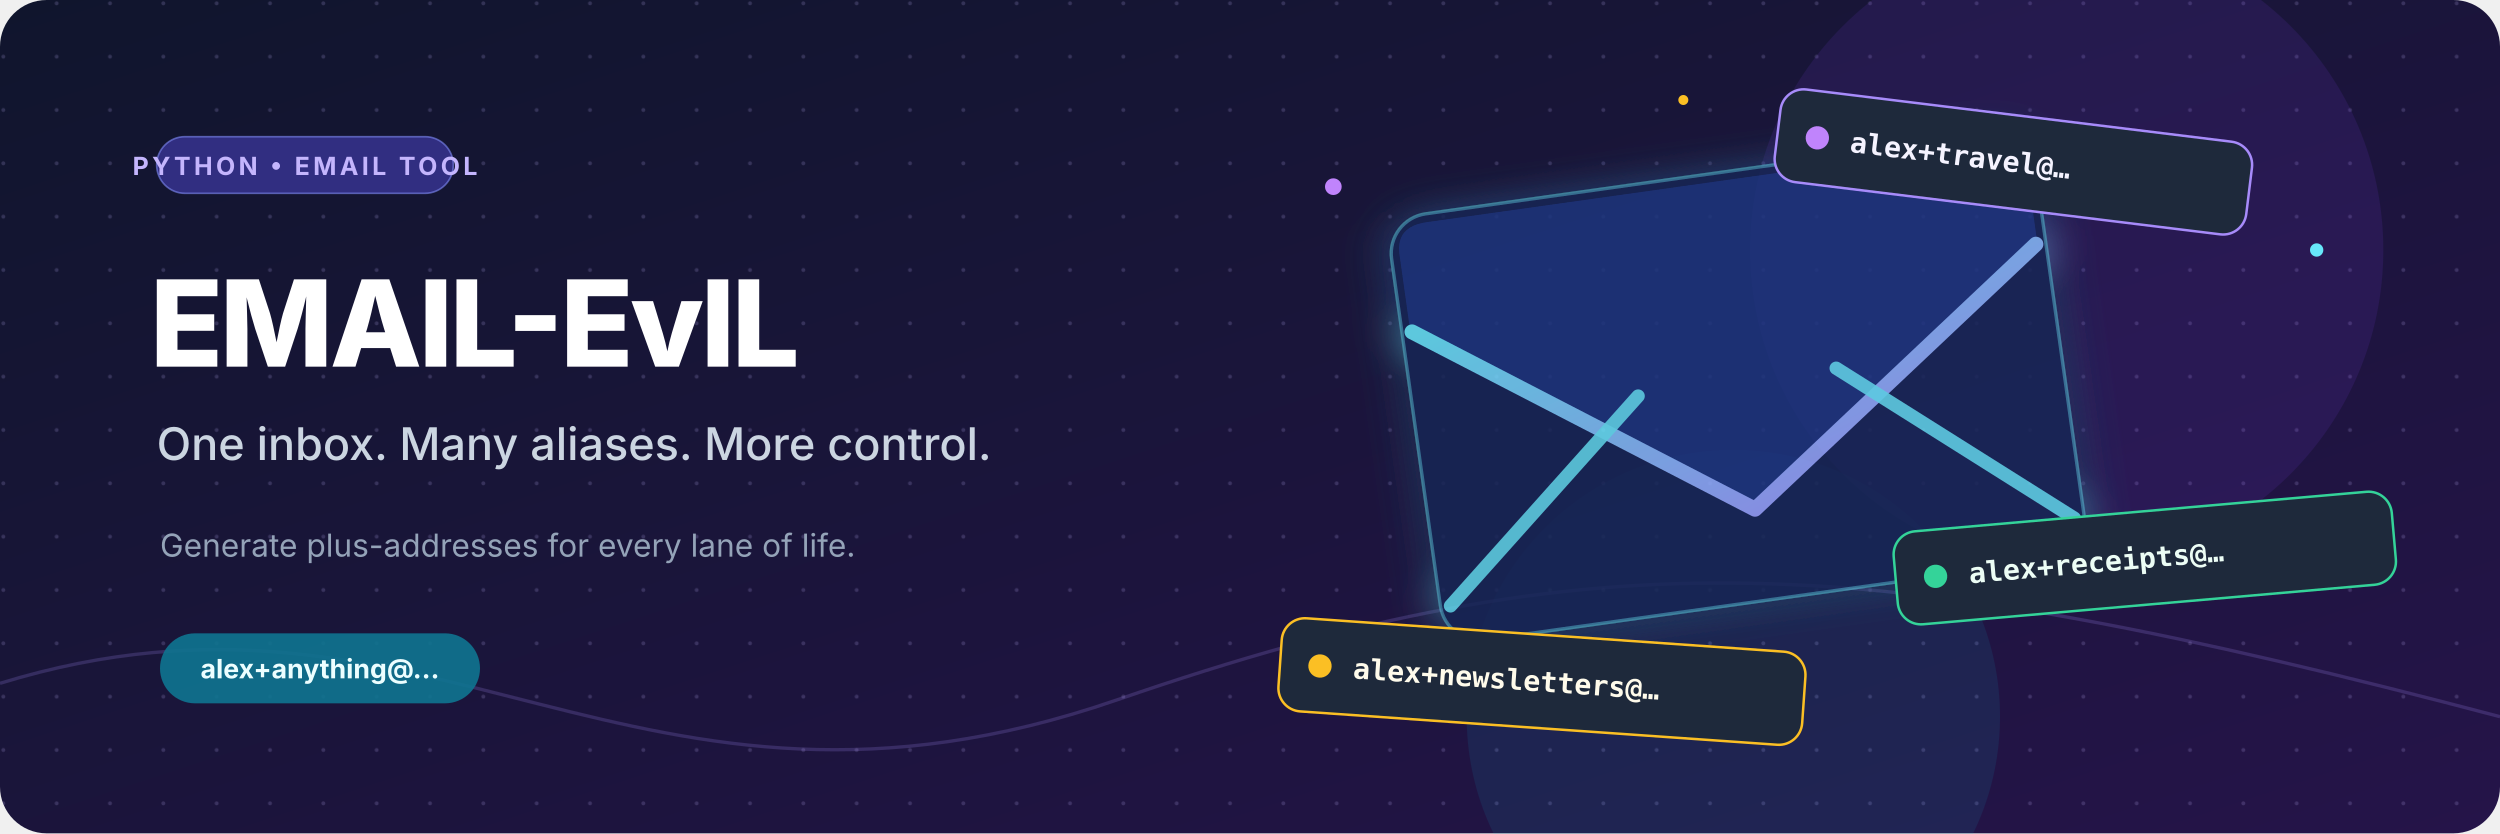
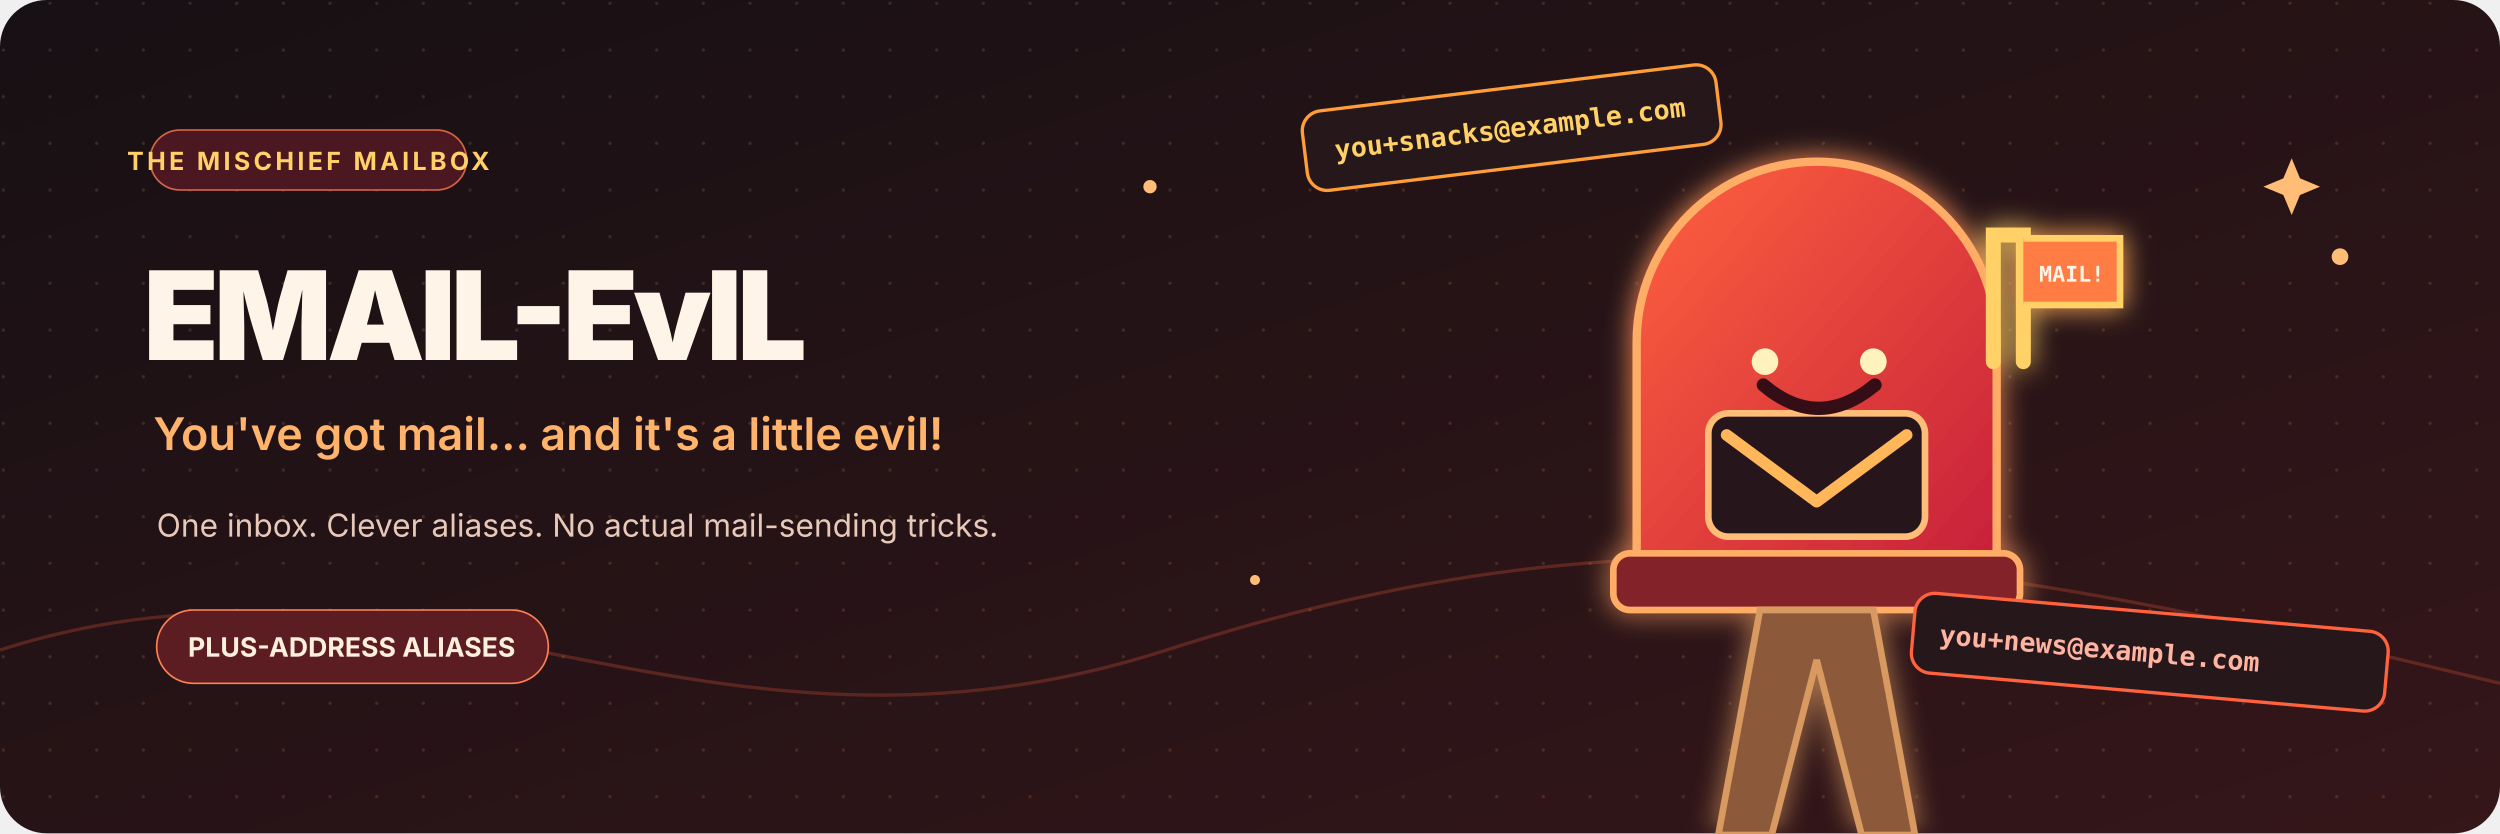
<svg xmlns="http://www.w3.org/2000/svg" width="1500" height="500" viewBox="0 0 1500 500" role="img" aria-labelledby="title desc">
  <defs>
    <linearGradient id="bg" x1="0" y1="0" x2="1" y2="1">
-       <stop offset="0" stop-color="#10152d" />
-       <stop offset="1" stop-color="#251449" />
+       <stop offset="0" stop-color="#171014" />
+       <stop offset="1" stop-color="#351619" />
    </linearGradient>
-     <linearGradient id="accent" x1="0" y1="0" x2="1" y2="1">
-       <stop offset="0" stop-color="#67e8f9" />
-       <stop offset="1" stop-color="#a78bfa" />
+     <linearGradient id="red" x1="0" y1="0" x2="1" y2="1">
+       <stop offset="0" stop-color="#ff623d" />
+       <stop offset="1" stop-color="#c51f3a" />
    </linearGradient>
-     <filter id="glow" x="-50%" y="-50%" width="200%" height="200%">
-       <feGaussianBlur stdDeviation="12" result="blur" />
+     <linearGradient id="gold" x1="0" y1="0" x2="1" y2="0">
+       <stop offset="0" stop-color="#ff9e38" />
+       <stop offset="1" stop-color="#ffd166" />
+     </linearGradient>
+     <pattern id="dots" width="28" height="28" patternUnits="userSpaceOnUse">
+       <circle cx="2" cy="2" r="1" fill="#ffb36b" opacity=".15" />
+     </pattern>
+     <filter id="glow" x="-40%" y="-40%" width="180%" height="180%">
+       <feGaussianBlur stdDeviation="8" result="b" />
      <feMerge>
-         <feMergeNode in="blur" />
+         <feMergeNode in="b" />
        <feMergeNode in="SourceGraphic" />
      </feMerge>
    </filter>
-     <pattern id="dots" width="32" height="32" patternUnits="userSpaceOnUse">
-       <circle cx="2" cy="2" r="1.2" fill="#c4b5fd" opacity=".18" />
-     </pattern>
  </defs>
  <rect width="1500" height="500" rx="28" fill="url(#bg)" />
  <rect width="1500" height="500" rx="28" fill="url(#dots)" />
-   <circle cx="1240" cy="150" r="190" fill="#7c3aed" opacity=".12" />
-   <circle cx="1040" cy="430" r="160" fill="#06b6d4" opacity=".1" />
-   <path d="M0 410 C260 330 380 520 670 420 S1120 330 1500 430" fill="none" stroke="#a78bfa" stroke-width="2" opacity=".2" />
+   <path d="M0 390 C250 310 420 480 700 390 S1170 330 1500 410" fill="none" stroke="#ff623d" stroke-width="2" opacity=".24" />
  <g font-family="Inter,Segoe UI,Arial,sans-serif">
-     <rect x="94" y="82" width="178" height="34" rx="17" fill="#312e81" stroke="#818cf8" stroke-opacity=".6" />
-     <text x="183" y="105" fill="#c4b5fd" font-size="15" font-weight="700" letter-spacing="2" text-anchor="middle">PYTHON • EMAIL TOOL</text>
-     <text x="90" y="220" fill="#fff" font-size="72" font-weight="800" letter-spacing="-2">EMAIL-EvIL</text>
-     <text x="94" y="276" fill="#cbd5e1" font-size="27" font-weight="500">One inbox. Many aliases. More control.</text>
-     <text x="96" y="334" fill="#94a3b8" font-size="19">Generate plus-addresses for every lane of life.</text>
-     <g transform="translate(96 380)">
-       <rect width="192" height="42" rx="21" fill="#0e7490" opacity=".9" />
-       <text x="96" y="27" fill="#ecfeff" font-size="16" font-weight="700" text-anchor="middle">alex+anything@…</text>
+     <rect x="90" y="78" width="190" height="36" rx="18" fill="#4b1720" stroke="#ff7952" stroke-opacity=".8" />
+     <text x="185" y="102" fill="#ffd166" font-size="15" font-weight="700" letter-spacing="2" text-anchor="middle">THE MISCHIEF MAILBOX</text>
+     <text x="86" y="216" fill="#fff4e8" font-size="74" font-weight="900" letter-spacing="-3">EMAIL-EvIL</text>
+     <text x="92" y="270" fill="#ffb36b" font-size="27" font-weight="600">You've got mail... and it's a little evil!</text>
+     <text x="94" y="322" fill="#e8c9b9" font-size="19">One inbox. Clever aliases. No actual mail-sending tricks.</text>
+     <g transform="translate(94 366)">
+       <rect width="235" height="44" rx="22" fill="#5b1d22" stroke="#ff8053" />
+       <text x="117" y="28" fill="#fff0dd" font-size="16" font-weight="700" text-anchor="middle">PLUS-ADDRESS ALIASES</text>
    </g>
  </g>
-   <g transform="translate(850 94) rotate(-8 260 150)" filter="url(#glow)" opacity=".85">
-     <rect x="0" y="0" width="390" height="258" rx="24" fill="#172554" stroke="#67e8f9" stroke-opacity=".45" stroke-width="2" />
-     <path d="M5 22 Q5 5 24 5 H366 Q385 5 385 24 V73 L195 204 5 73Z" fill="#1e3a8a" opacity=".75" />
-     <path d="M6 69 195 203 384 69" fill="none" stroke="url(#accent)" stroke-width="9" stroke-linecap="round" stroke-linejoin="round" />
-     <path d="M6 235 135 126 M384 235 255 126" fill="none" stroke="#67e8f9" stroke-width="8" stroke-linecap="round" opacity=".9" />
+   <g transform="translate(930 112)" filter="url(#glow)">
+     <path d="M52 93a108 108 0 0 1 216 0v144H52Z" fill="url(#red)" stroke="#ffad66" stroke-width="5" />
+     <rect x="38" y="220" width="244" height="34" rx="10" fill="#84232b" stroke="#ffad66" stroke-width="4" />
+     <path d="M126 254h68l25 135h-32l-27-105-27 105h-32z" fill="#8c5a3b" stroke="#d99a62" stroke-width="4" />
+     <rect x="95" y="136" width="130" height="74" rx="12" fill="#28151a" stroke="#ffbd77" stroke-width="4" />
+     <path d="M106 149l54 40 54-40" fill="none" stroke="#ffb75a" stroke-width="7" stroke-linecap="round" stroke-linejoin="round" />
+     <circle cx="129" cy="105" r="8" fill="#fff2bd" />
+     <circle cx="194" cy="105" r="8" fill="#fff2bd" />
+     <path d="M128 119q33 28 67 0" fill="none" stroke="#351014" stroke-width="8" stroke-linecap="round" />
+     <path d="M266 105v-76h18v76" fill="none" stroke="#ffd166" stroke-width="9" stroke-linecap="round" />
+     <path d="M284 31h58v40h-58" fill="#ff7b45" stroke="#ffd166" stroke-width="4" />
+     <text x="313" y="57" fill="#fff5e8" font-family="monospace" font-size="13" font-weight="bold" text-anchor="middle">MAIL!</text>
  </g>
-   <g font-family="ui-monospace,SFMono-Regular,Consolas,monospace" font-size="17" font-weight="600">
-     <g transform="translate(1070 52) rotate(7)">
-       <rect width="285" height="56" rx="14" fill="#1e293b" stroke="#a78bfa" stroke-width="1.5" />
-       <circle cx="24" cy="28" r="7" fill="#c084fc" />
-       <text x="44" y="34" fill="#f5f3ff">alex+travel@…</text>
+   <g font-family="ui-monospace,SFMono-Regular,Consolas,monospace" font-size="16" font-weight="700">
+     <g transform="translate(780 68) rotate(-7)">
+       <rect width="250" height="48" rx="12" fill="#26171b" stroke="#ff9e38" stroke-width="2" />
+       <text x="18" y="30" fill="#ffd166">you+snacks@example.com</text>
    </g>
-     <g transform="translate(1135 320) rotate(-5)">
-       <rect width="300" height="56" rx="14" fill="#1e293b" stroke="#34d399" stroke-width="1.5" />
-       <circle cx="24" cy="28" r="7" fill="#34d399" />
-       <text x="44" y="34" fill="#ecfdf5">alex+receipts@…</text>
-     </g>
-     <g transform="translate(770 370) rotate(4)">
-       <rect width="315" height="56" rx="14" fill="#1e293b" stroke="#fbbf24" stroke-width="1.5" />
-       <circle cx="24" cy="28" r="7" fill="#fbbf24" />
-       <text x="44" y="34" fill="#fffbeb">alex+newsletters@…</text>
+     <g transform="translate(1150 355) rotate(5)">
+       <rect width="285" height="48" rx="12" fill="#26171b" stroke="#ff623d" stroke-width="2" />
+       <text x="16" y="30" fill="#ffb3a0">you+news@example.com</text>
    </g>
  </g>
-   <circle cx="1390" cy="150" r="4" fill="#67e8f9" />
-   <circle cx="800" cy="112" r="5" fill="#c084fc" />
-   <circle cx="1010" cy="60" r="3" fill="#fbbf24" />
+   <g fill="#ffbd77">
+     <circle cx="690" cy="112" r="4" />
+     <circle cx="1404" cy="154" r="5" />
+     <circle cx="753" cy="348" r="3" />
+     <path d="M1375 95l5 12 12 5-12 5-5 12-5-12-12-5 12-5z" />
+   </g>
</svg>
